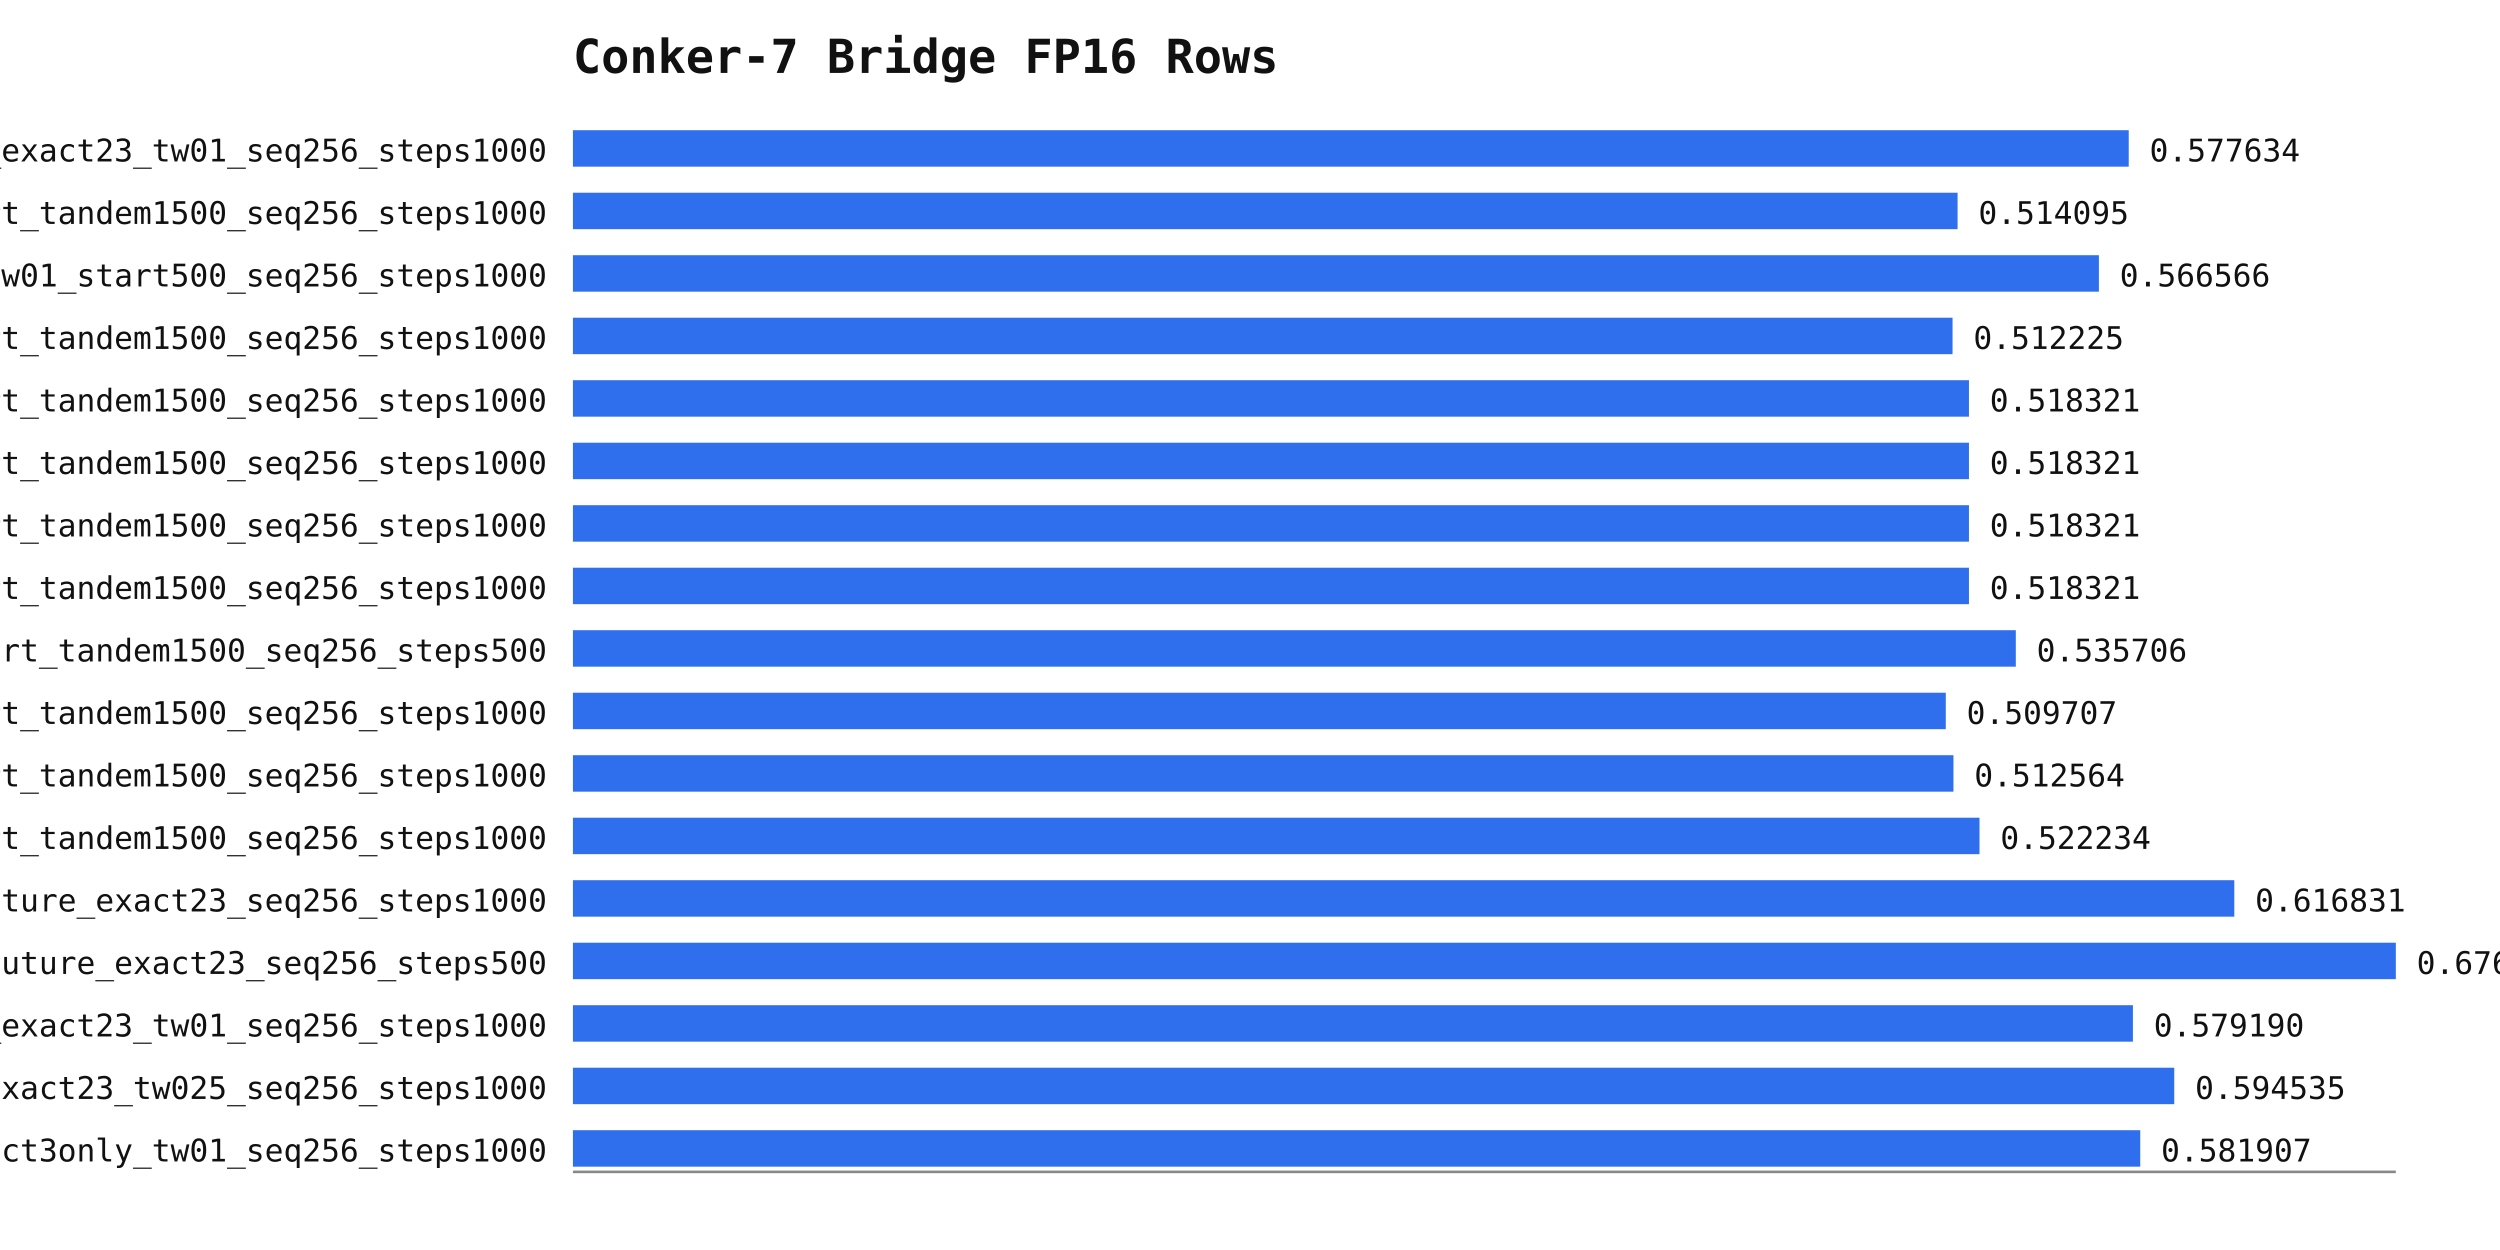
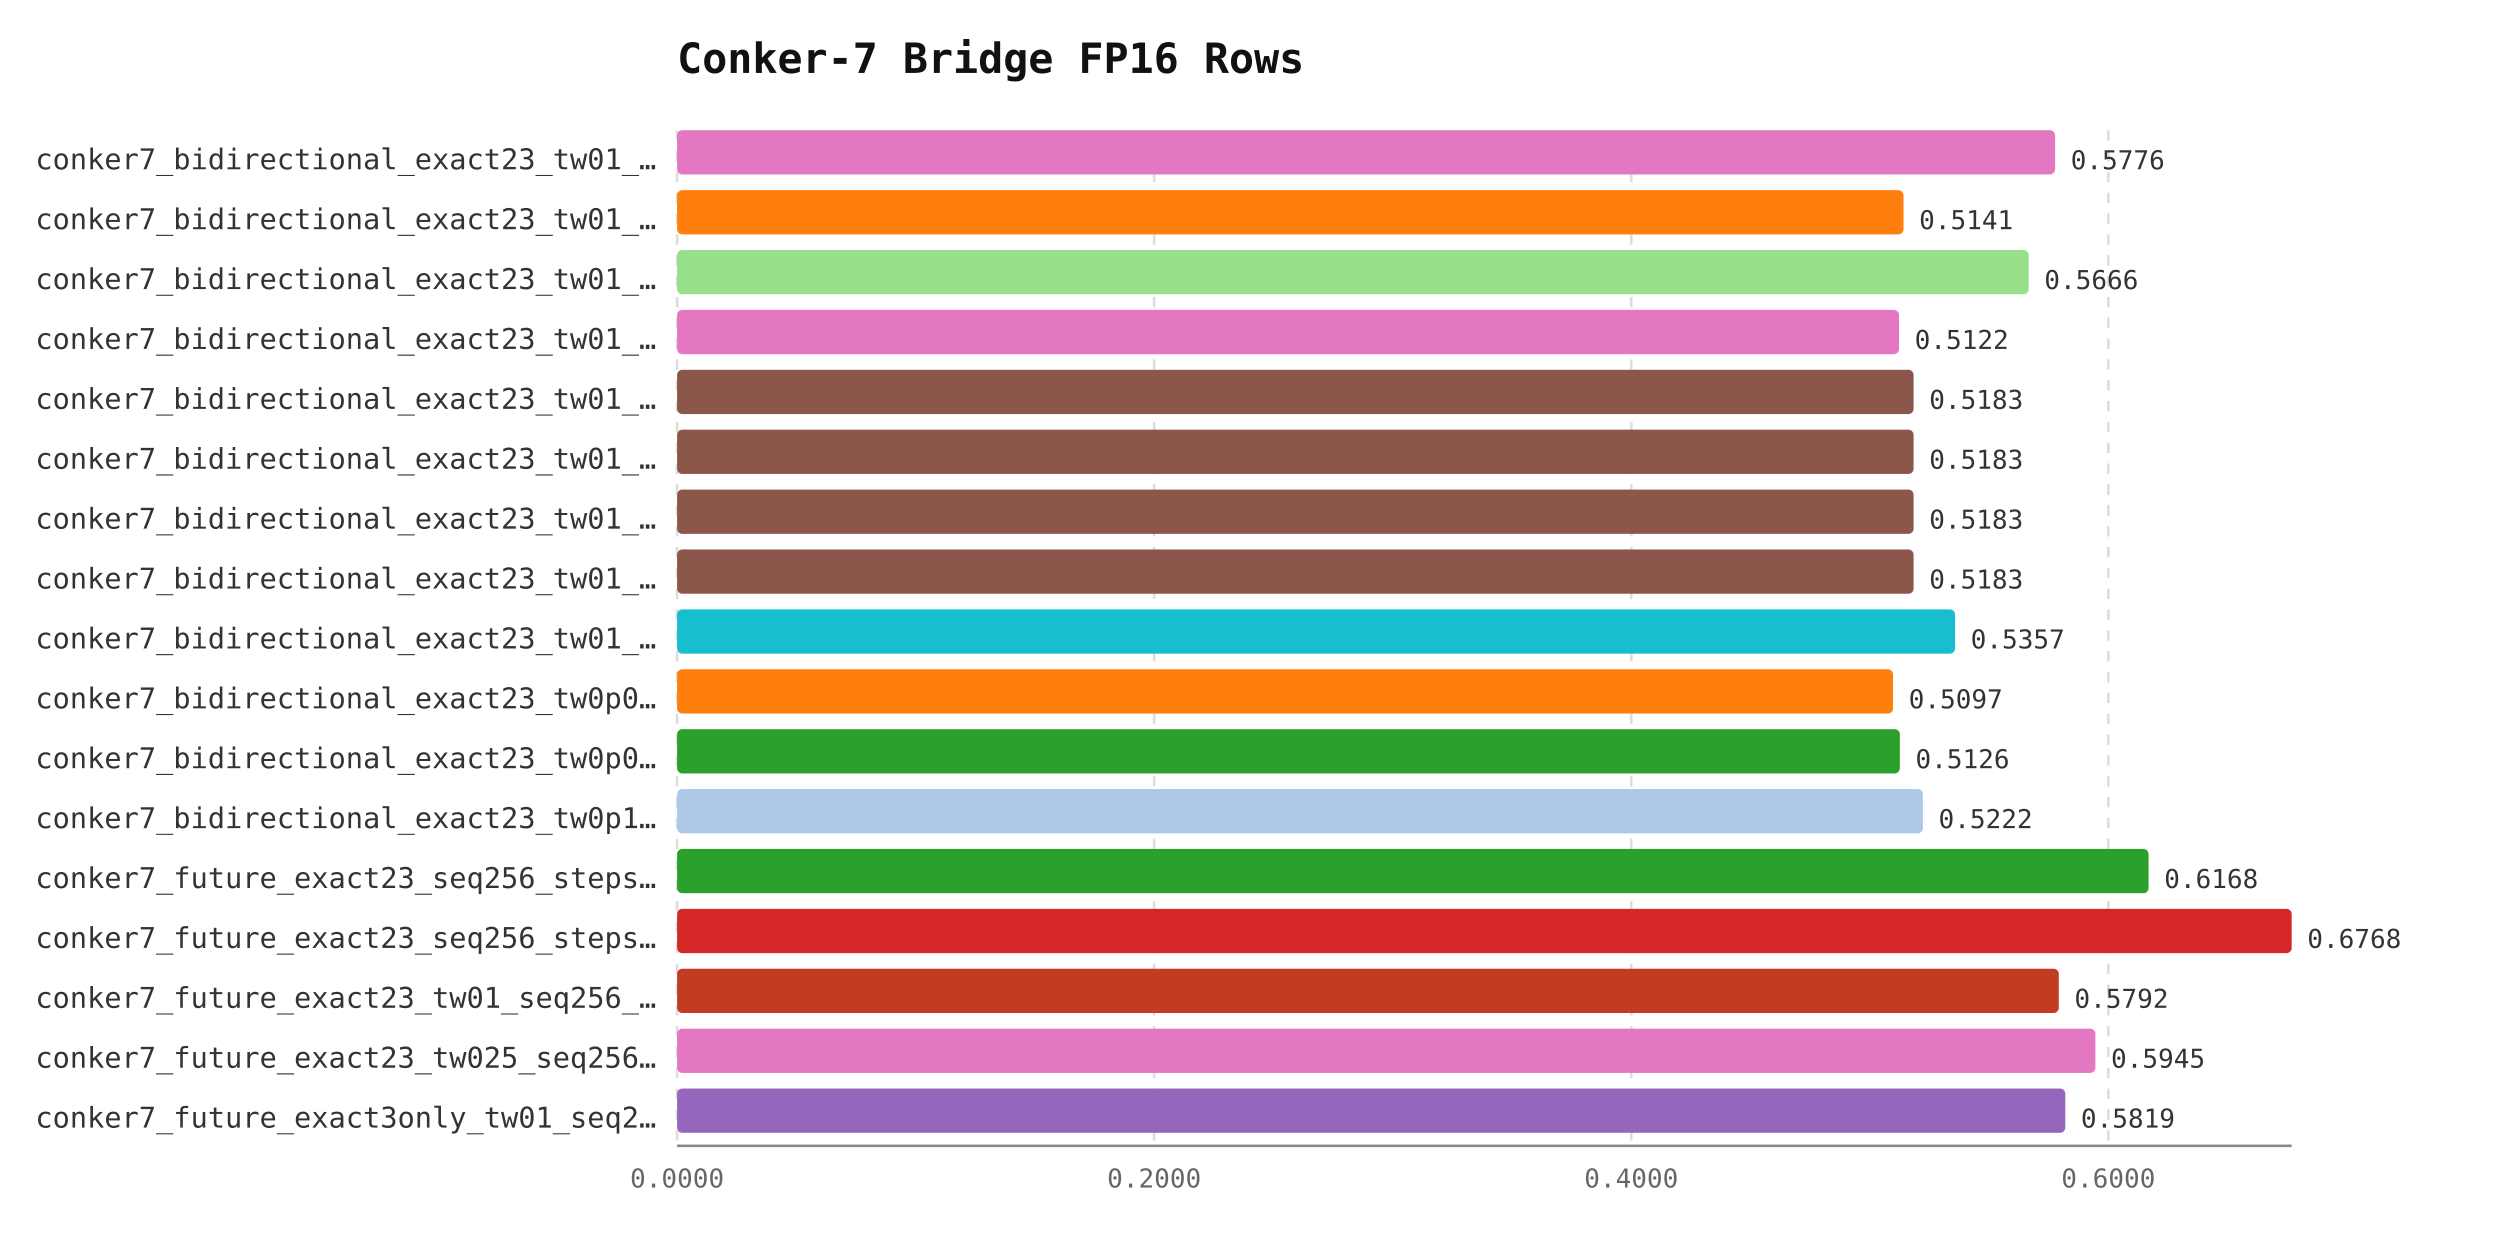
<svg xmlns="http://www.w3.org/2000/svg" width="960" height="480">
-   <style>text{font-family:Menlo,Monaco,monospace;font-size:12px;fill:#111} .title{font-size:18px;font-weight:700} .axis{stroke:#888;stroke-width:1} .bar{fill:#2f6fed}</style>
-   <text class="title" x="220" y="28">Conker-7 Bridge FP16 Rows</text>
-   <line class="axis" x1="220" y1="450" x2="920" y2="450" />
-   <text x="210" y="62" text-anchor="end">conker7_bidirectional_exact23_tw01_seq256_steps1000</text>
-   <rect class="bar" x="220" y="50" width="597.43" height="14" />
-   <text x="825.43" y="62">0.577634</text>
-   <text x="210" y="86" text-anchor="end">conker7_bidirectional_exact23_tw01_start250_warmstart_tandem1500_seq256_steps1000</text>
-   <rect class="bar" x="220" y="74" width="531.71" height="14" />
-   <text x="759.71" y="86">0.514095</text>
-   <text x="210" y="110" text-anchor="end">conker7_bidirectional_exact23_tw01_start500_seq256_steps1000</text>
-   <rect class="bar" x="220" y="98" width="585.98" height="14" />
-   <text x="813.98" y="110">0.566566</text>
-   <text x="210" y="134" text-anchor="end">conker7_bidirectional_exact23_tw01_start500_warmstart_tandem1500_seq256_steps1000</text>
-   <rect class="bar" x="220" y="122" width="529.78" height="14" />
-   <text x="757.78" y="134">0.512225</text>
-   <text x="210" y="158" text-anchor="end">conker7_bidirectional_exact23_tw01_warmstart_tandem1500_seq256_steps1000</text>
-   <rect class="bar" x="220" y="146" width="536.08" height="14" />
-   <text x="764.08" y="158">0.518321</text>
-   <text x="210" y="182" text-anchor="end">conker7_bidirectional_exact23_tw01_warmstart_tandem1500_seq256_steps1000</text>
-   <rect class="bar" x="220" y="170" width="536.08" height="14" />
-   <text x="764.08" y="182">0.518321</text>
-   <text x="210" y="206" text-anchor="end">conker7_bidirectional_exact23_tw01_warmstart_tandem1500_seq256_steps1000</text>
-   <rect class="bar" x="220" y="194" width="536.08" height="14" />
-   <text x="764.08" y="206">0.518321</text>
-   <text x="210" y="230" text-anchor="end">conker7_bidirectional_exact23_tw01_warmstart_tandem1500_seq256_steps1000</text>
-   <rect class="bar" x="220" y="218" width="536.08" height="14" />
-   <text x="764.08" y="230">0.518321</text>
-   <text x="210" y="254" text-anchor="end">conker7_bidirectional_exact23_tw01_warmstart_tandem1500_seq256_steps500</text>
-   <rect class="bar" x="220" y="242" width="554.07" height="14" />
-   <text x="782.07" y="254">0.535706</text>
-   <text x="210" y="278" text-anchor="end">conker7_bidirectional_exact23_tw0p05_start500_warmstart_tandem1500_seq256_steps1000</text>
-   <rect class="bar" x="220" y="266" width="527.18" height="14" />
-   <text x="755.18" y="278">0.509707</text>
-   <text x="210" y="302" text-anchor="end">conker7_bidirectional_exact23_tw0p05_warmstart_tandem1500_seq256_steps1000</text>
-   <rect class="bar" x="220" y="290" width="530.13" height="14" />
-   <text x="758.13" y="302">0.512564</text>
-   <text x="210" y="326" text-anchor="end">conker7_bidirectional_exact23_tw0p15_warmstart_tandem1500_seq256_steps1000</text>
-   <rect class="bar" x="220" y="314" width="540.13" height="14" />
-   <text x="768.13" y="326">0.522234</text>
-   <text x="210" y="350" text-anchor="end">conker7_future_exact23_seq256_steps1000</text>
-   <rect class="bar" x="220" y="338" width="637.97" height="14" />
-   <text x="865.97" y="350">0.616831</text>
-   <text x="210" y="374" text-anchor="end">conker7_future_exact23_seq256_steps500</text>
-   <rect class="bar" x="220" y="362" width="700.00" height="14" />
-   <text x="928.00" y="374">0.676805</text>
-   <text x="210" y="398" text-anchor="end">conker7_future_exact23_tw01_seq256_steps1000</text>
-   <rect class="bar" x="220" y="386" width="599.04" height="14" />
-   <text x="827.04" y="398">0.579190</text>
-   <text x="210" y="422" text-anchor="end">conker7_future_exact23_tw025_seq256_steps1000</text>
-   <rect class="bar" x="220" y="410" width="614.91" height="14" />
-   <text x="842.91" y="422">0.594535</text>
-   <text x="210" y="446" text-anchor="end">conker7_future_exact3only_tw01_seq256_steps1000</text>
-   <rect class="bar" x="220" y="434" width="601.85" height="14" />
-   <text x="829.85" y="446">0.581907</text>
+   <style>text{font-family:Menlo,Monaco,monospace;font-size:11px;fill:#333} .title{font-size:16px;font-weight:700;fill:#111} .axis{stroke:#888;stroke-width:1} .grid{stroke:#ddd;stroke-width:1;stroke-dasharray:4,4} .tick{font-size:10px;fill:#666} .val{font-size:10px;fill:#333}</style>
+   <text class="title" x="260" y="28">Conker-7 Bridge FP16 Rows</text>
+   <line class="grid" x1="260.0" y1="50" x2="260.0" y2="440" />
+   <text class="tick" x="260.0" y="456" text-anchor="middle">0.0000</text>
+   <line class="grid" x1="443.2" y1="50" x2="443.2" y2="440" />
+   <text class="tick" x="443.2" y="456" text-anchor="middle">0.2000</text>
+   <line class="grid" x1="626.4" y1="50" x2="626.4" y2="440" />
+   <text class="tick" x="626.4" y="456" text-anchor="middle">0.4000</text>
+   <line class="grid" x1="809.6" y1="50" x2="809.6" y2="440" />
+   <text class="tick" x="809.6" y="456" text-anchor="middle">0.6000</text>
+   <line class="axis" x1="260" y1="440" x2="880" y2="440" />
+   <text x="252" y="65" text-anchor="end">conker7_bidirectional_exact23_tw01_…</text>
+   <rect fill="#e377c2" x="260" y="50" width="529.15" height="17" rx="2" />
+   <text class="val" x="795.15" y="65">0.5776</text>
+   <text x="252" y="88" text-anchor="end">conker7_bidirectional_exact23_tw01_…</text>
+   <rect fill="#ff7f0e" x="260" y="73" width="470.95" height="17" rx="2" />
+   <text class="val" x="736.95" y="88">0.5141</text>
+   <text x="252" y="111" text-anchor="end">conker7_bidirectional_exact23_tw01_…</text>
+   <rect fill="#98df8a" x="260" y="96" width="519.01" height="17" rx="2" />
+   <text class="val" x="785.01" y="111">0.5666</text>
+   <text x="252" y="134" text-anchor="end">conker7_bidirectional_exact23_tw01_…</text>
+   <rect fill="#e377c2" x="260" y="119" width="469.23" height="17" rx="2" />
+   <text class="val" x="735.23" y="134">0.5122</text>
+   <text x="252" y="157" text-anchor="end">conker7_bidirectional_exact23_tw01_…</text>
+   <rect fill="#8c564b" x="260" y="142" width="474.82" height="17" rx="2" />
+   <text class="val" x="740.82" y="157">0.5183</text>
+   <text x="252" y="180" text-anchor="end">conker7_bidirectional_exact23_tw01_…</text>
+   <rect fill="#8c564b" x="260" y="165" width="474.82" height="17" rx="2" />
+   <text class="val" x="740.82" y="180">0.5183</text>
+   <text x="252" y="203" text-anchor="end">conker7_bidirectional_exact23_tw01_…</text>
+   <rect fill="#8c564b" x="260" y="188" width="474.82" height="17" rx="2" />
+   <text class="val" x="740.82" y="203">0.5183</text>
+   <text x="252" y="226" text-anchor="end">conker7_bidirectional_exact23_tw01_…</text>
+   <rect fill="#8c564b" x="260" y="211" width="474.82" height="17" rx="2" />
+   <text class="val" x="740.82" y="226">0.5183</text>
+   <text x="252" y="249" text-anchor="end">conker7_bidirectional_exact23_tw01_…</text>
+   <rect fill="#17becf" x="260" y="234" width="490.74" height="17" rx="2" />
+   <text class="val" x="756.74" y="249">0.5357</text>
+   <text x="252" y="272" text-anchor="end">conker7_bidirectional_exact23_tw0p0…</text>
+   <rect fill="#ff7f0e" x="260" y="257" width="466.93" height="17" rx="2" />
+   <text class="val" x="732.93" y="272">0.5097</text>
+   <text x="252" y="295" text-anchor="end">conker7_bidirectional_exact23_tw0p0…</text>
+   <rect fill="#2ca02c" x="260" y="280" width="469.54" height="17" rx="2" />
+   <text class="val" x="735.54" y="295">0.5126</text>
+   <text x="252" y="318" text-anchor="end">conker7_bidirectional_exact23_tw0p1…</text>
+   <rect fill="#aec7e8" x="260" y="303" width="478.40" height="17" rx="2" />
+   <text class="val" x="744.40" y="318">0.5222</text>
+   <text x="252" y="341" text-anchor="end">conker7_future_exact23_seq256_steps…</text>
+   <rect fill="#2ca02c" x="260" y="326" width="565.06" height="17" rx="2" />
+   <text class="val" x="831.06" y="341">0.6168</text>
+   <text x="252" y="364" text-anchor="end">conker7_future_exact23_seq256_steps…</text>
+   <rect fill="#d62728" x="260" y="349" width="620.00" height="17" rx="2" />
+   <text class="val" x="886.00" y="364">0.6768</text>
+   <text x="252" y="387" text-anchor="end">conker7_future_exact23_tw01_seq256_…</text>
+   <rect fill="#c23b22" x="260" y="372" width="530.58" height="17" rx="2" />
+   <text class="val" x="796.58" y="387">0.5792</text>
+   <text x="252" y="410" text-anchor="end">conker7_future_exact23_tw025_seq256…</text>
+   <rect fill="#e377c2" x="260" y="395" width="544.63" height="17" rx="2" />
+   <text class="val" x="810.63" y="410">0.5945</text>
+   <text x="252" y="433" text-anchor="end">conker7_future_exact3only_tw01_seq2…</text>
+   <rect fill="#9467bd" x="260" y="418" width="533.07" height="17" rx="2" />
+   <text class="val" x="799.07" y="433">0.5819</text>
</svg>
